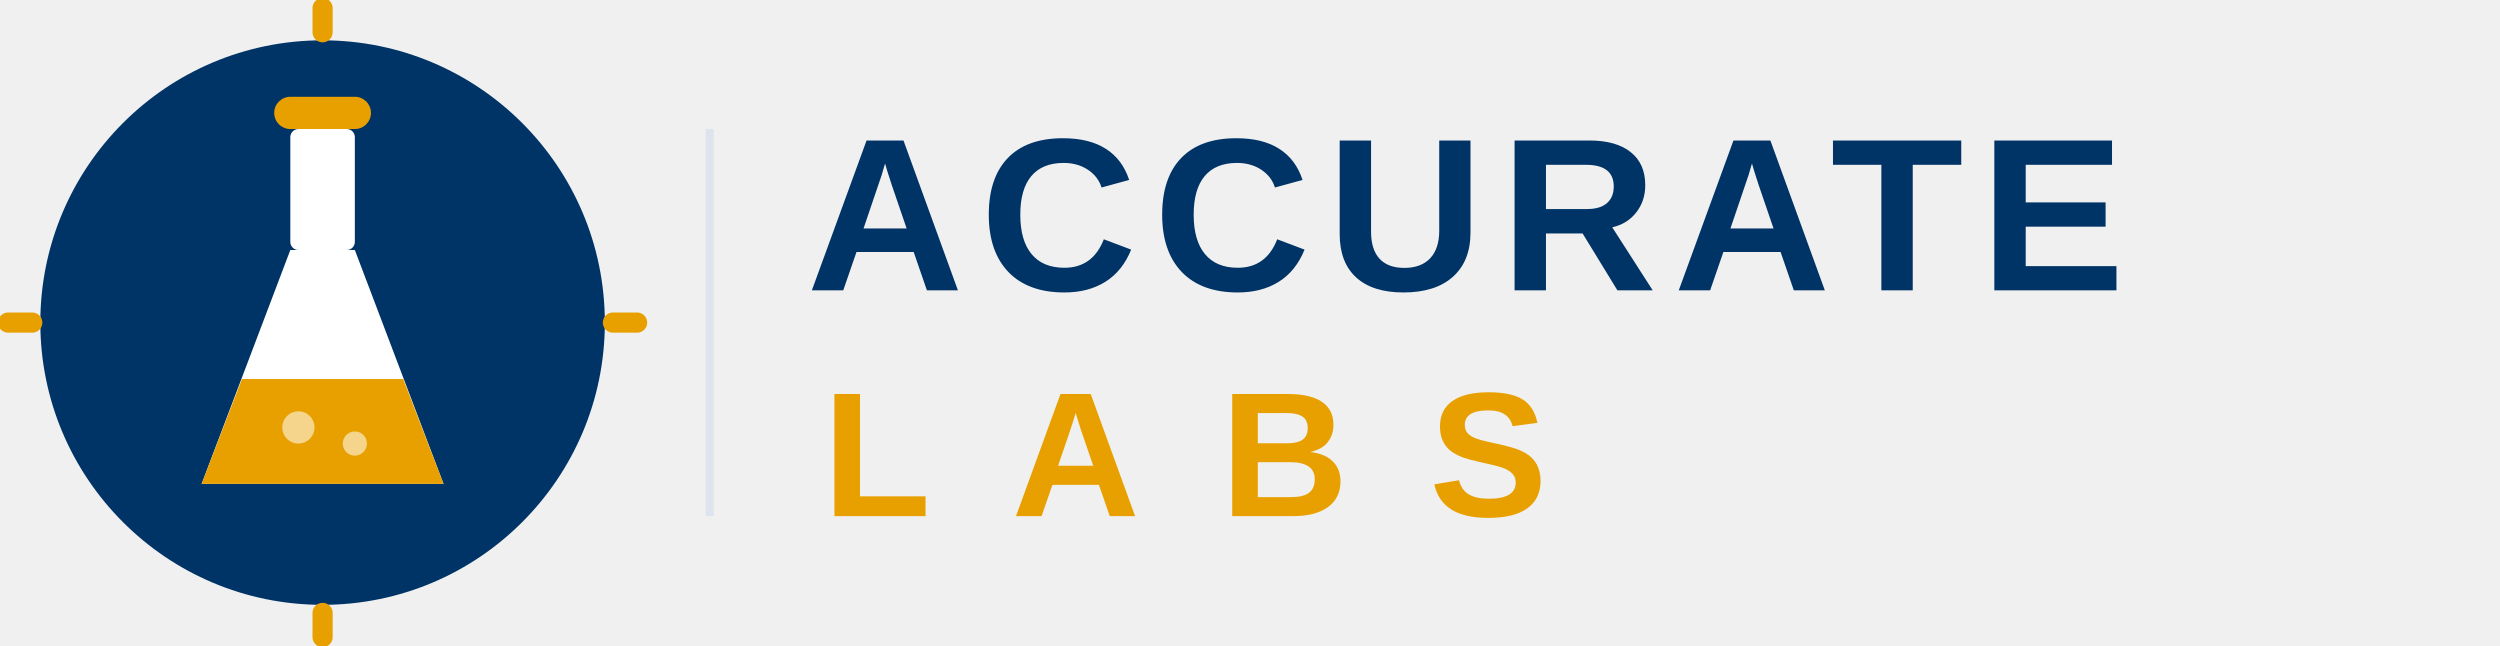
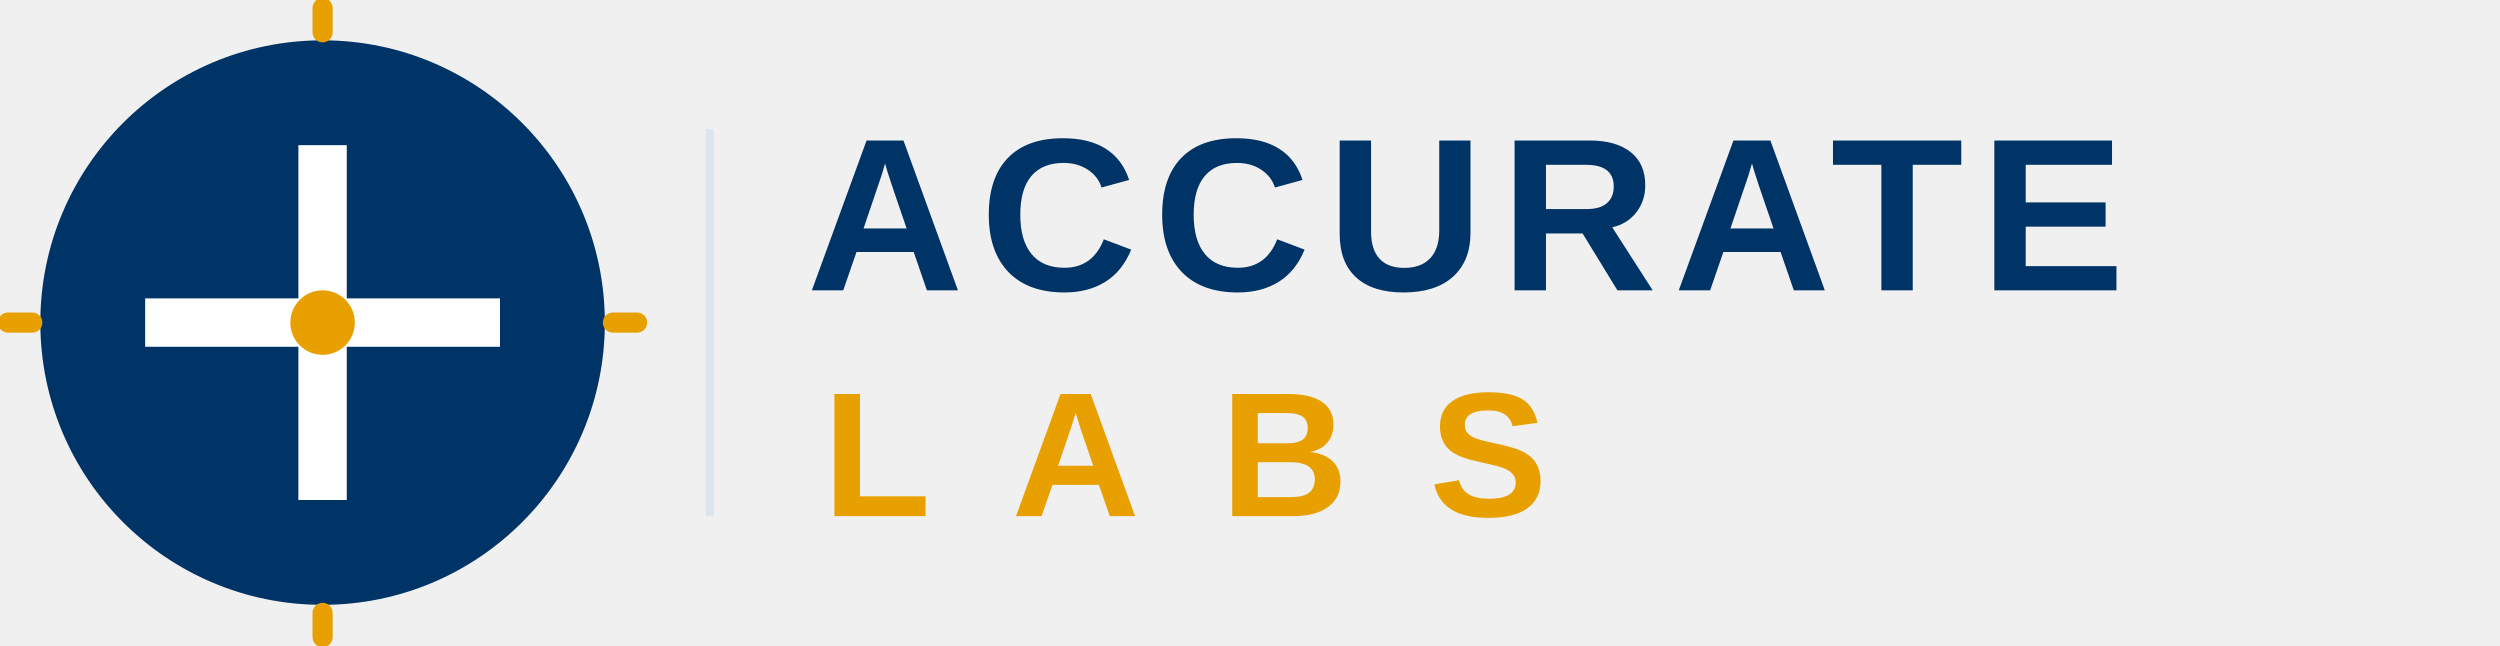
<svg xmlns="http://www.w3.org/2000/svg" viewBox="0 0 310 80" width="310" height="80" role="img" aria-label="Accurate Labs">
  <circle cx="40" cy="40" r="35" fill="#003366" />
  <line x1="40" y1="1" x2="40" y2="4" stroke="#e8a000" stroke-width="2.5" stroke-linecap="round" />
  <line x1="40" y1="76" x2="40" y2="79" stroke="#e8a000" stroke-width="2.5" stroke-linecap="round" />
  <line x1="1" y1="40" x2="4" y2="40" stroke="#e8a000" stroke-width="2.5" stroke-linecap="round" />
  <line x1="76" y1="40" x2="79" y2="40" stroke="#e8a000" stroke-width="2.5" stroke-linecap="round" />
-   <rect x="34" y="12" width="12" height="4" rx="2" fill="#e8a000" />
-   <rect x="36" y="16" width="8" height="15" rx="1" fill="white" />
-   <polygon points="36,31 44,31 55,60 25,60" fill="white" />
-   <polygon points="30,47 50,47 55,60 25,60" fill="#e8a000" />
-   <circle cx="37" cy="53" r="2" fill="rgba(255,255,255,0.55)" />
-   <circle cx="44" cy="55" r="1.5" fill="rgba(255,255,255,0.55)" />
+   <path d="M37,18 L43,18 L43,37 L62,37 L62,43 L43,43 L43,62 L37,62 L37,43 L18,43 L18,37 L37,37 Z" fill="white" />
+   <circle cx="40" cy="40" r="4" fill="#e8a000" />
  <line x1="88" y1="16" x2="88" y2="64" stroke="#dde4ed" stroke-width="1" />
  <text x="100" y="36" font-family="'Segoe UI', Arial, Helvetica, sans-serif" font-weight="700" font-size="27" letter-spacing="2" fill="#003366">ACCURATE</text>
  <text x="102" y="64" font-family="'Segoe UI', Arial, Helvetica, sans-serif" font-weight="600" font-size="22" letter-spacing="10" fill="#e8a000">LABS</text>
</svg>
